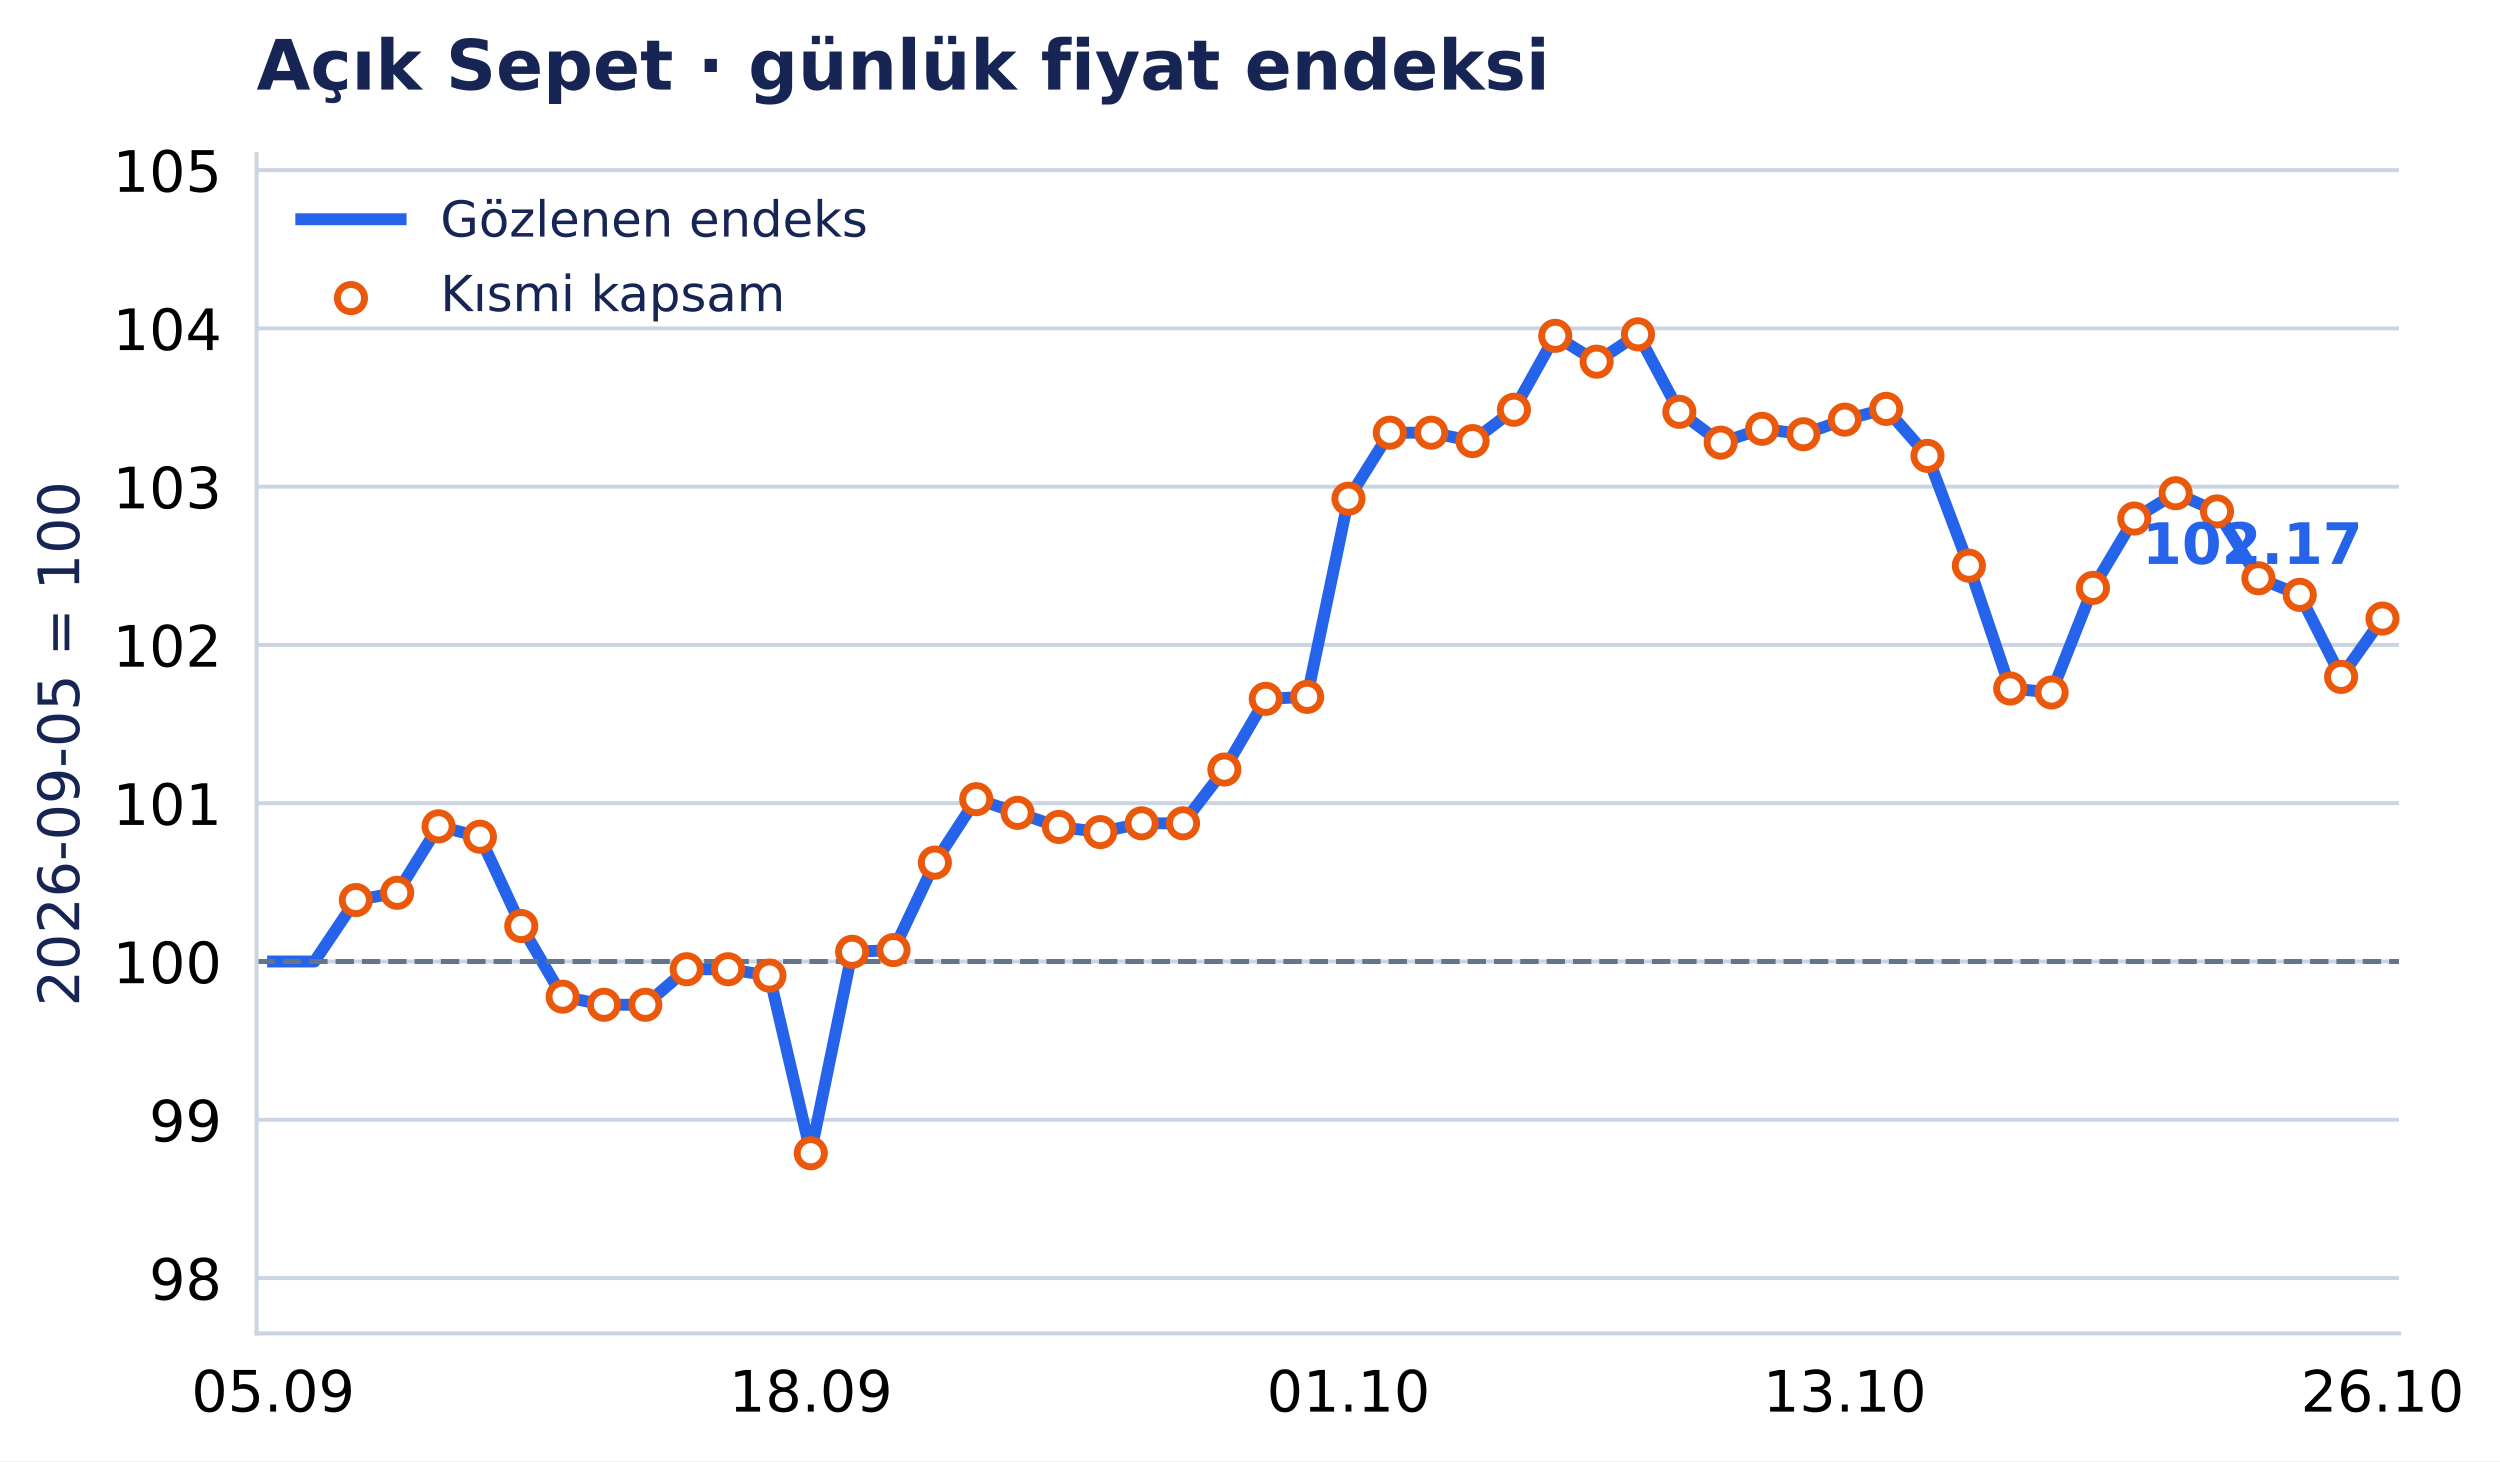
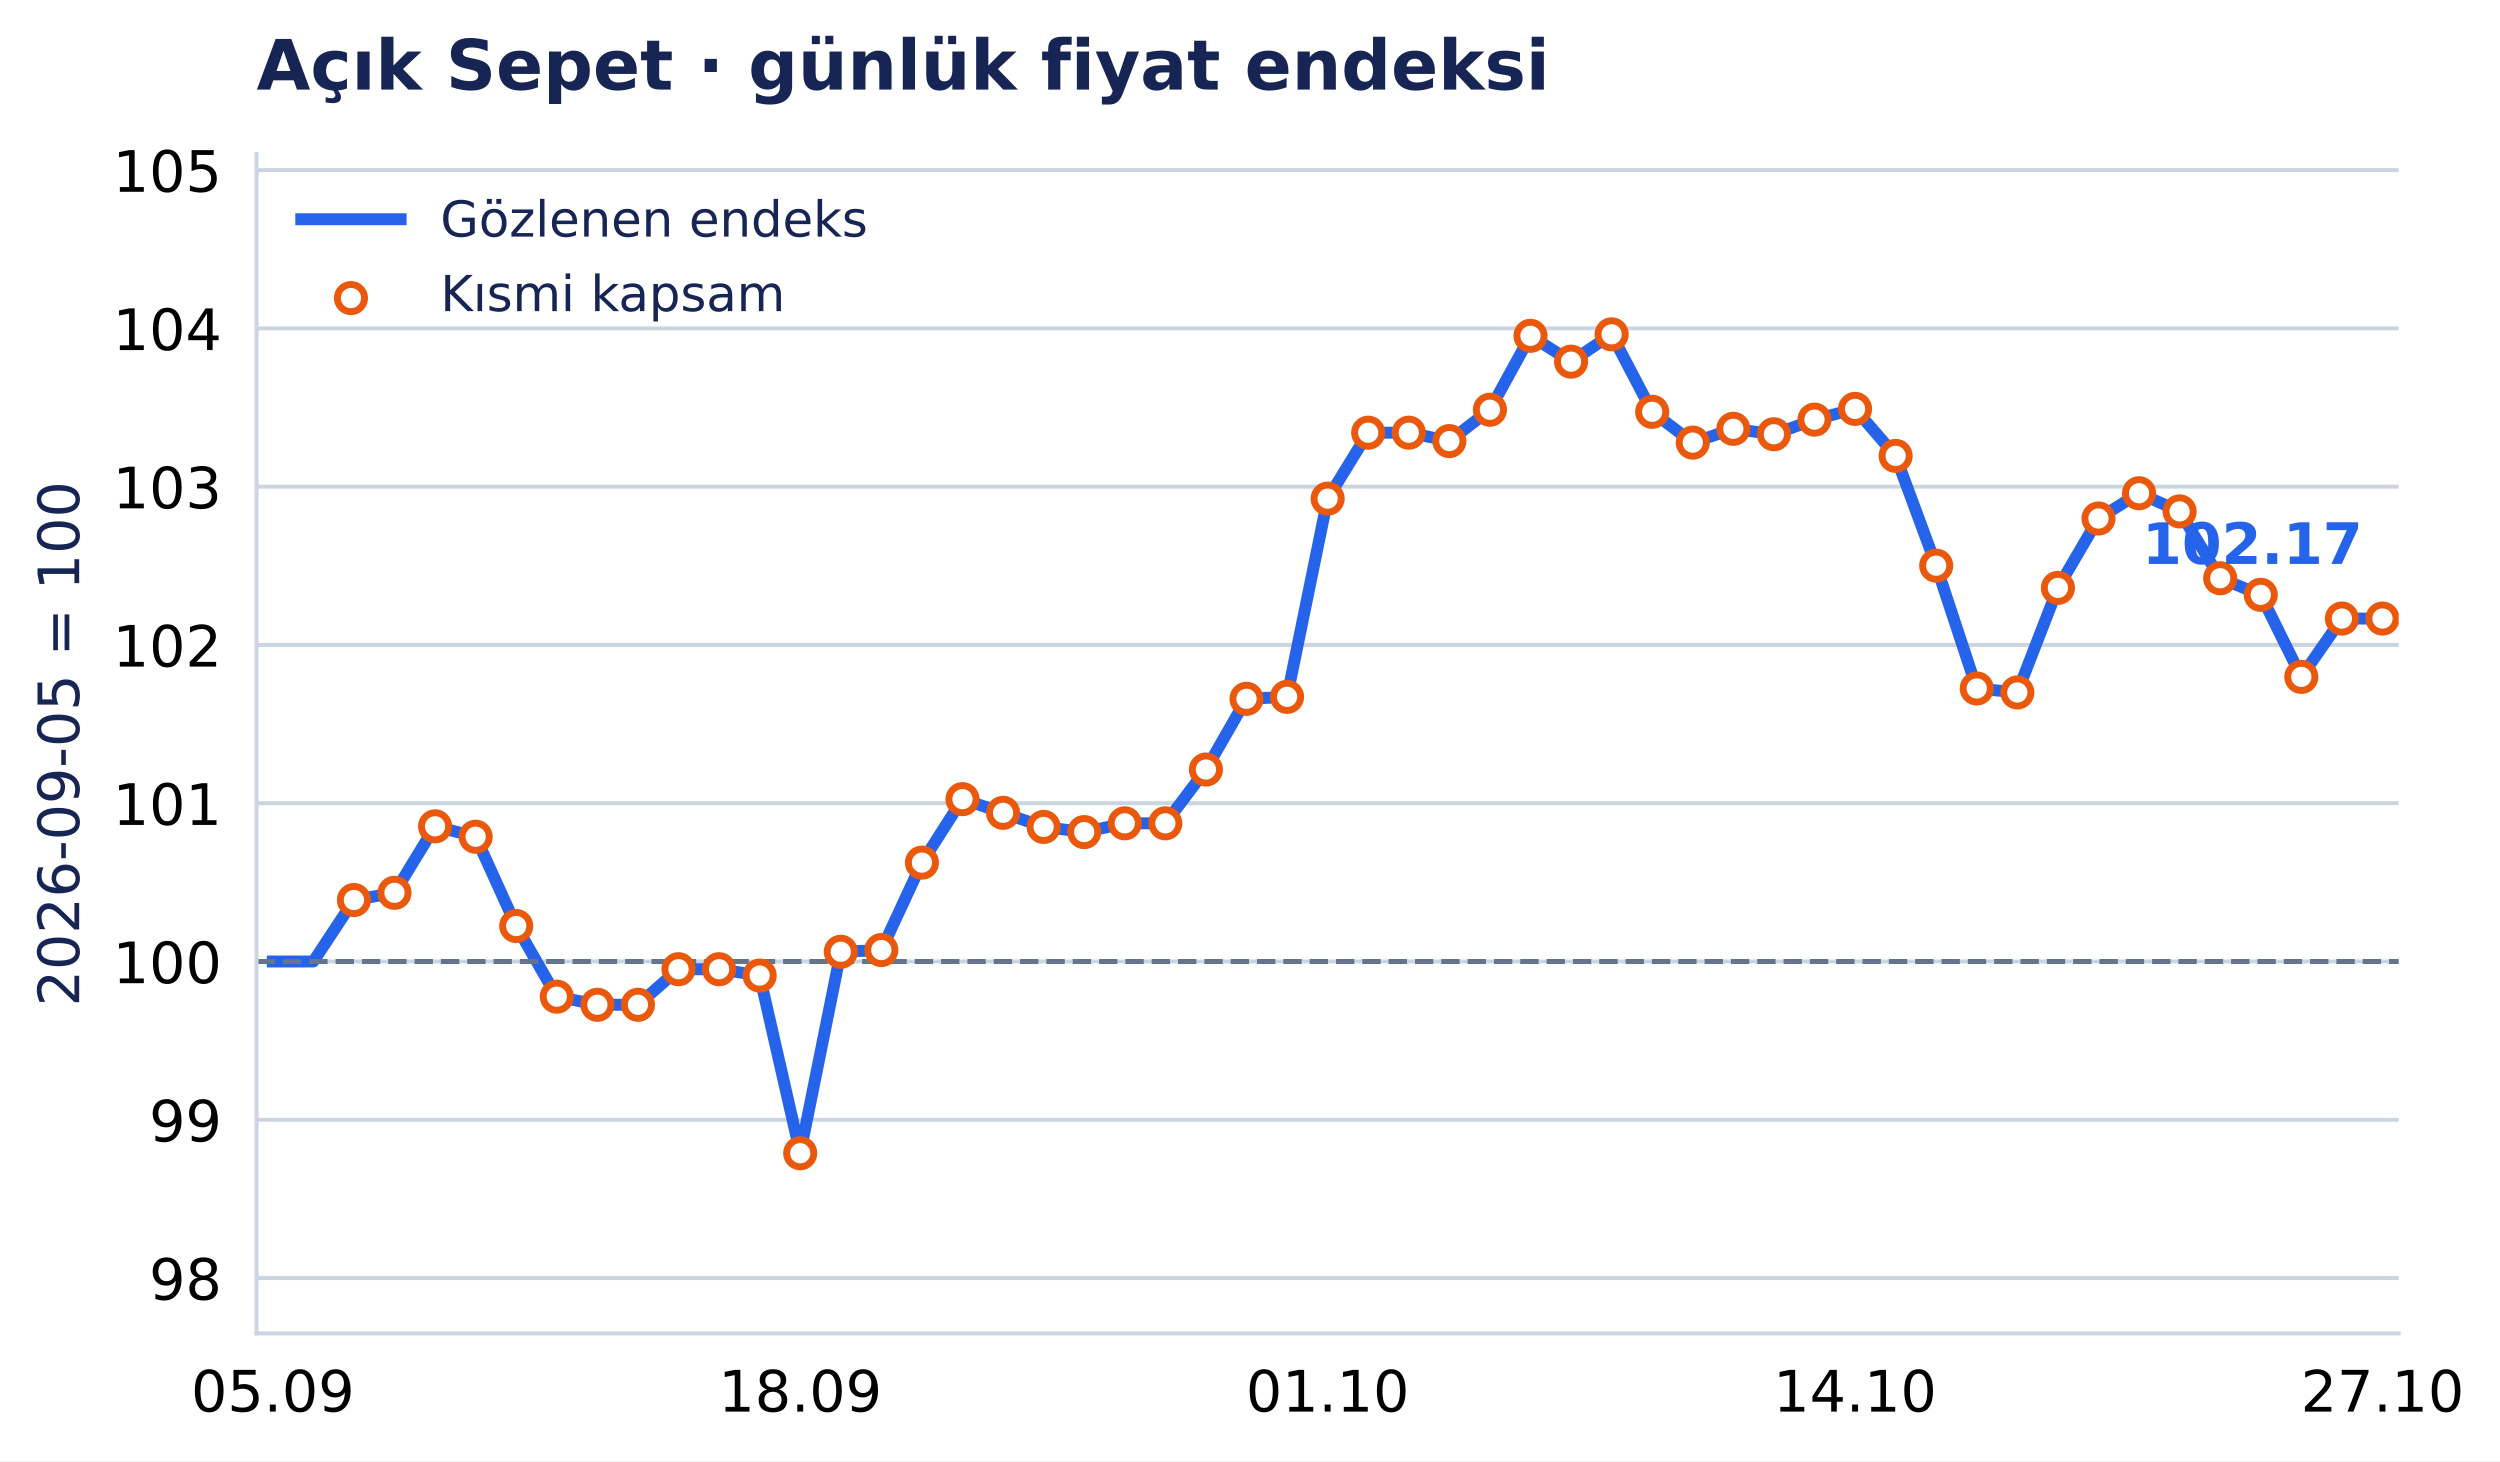
- <svg xmlns="http://www.w3.org/2000/svg" xmlns:xlink="http://www.w3.org/1999/xlink" width="503.284pt" height="294.135pt" viewBox="0 0 503.284 294.135" version="1.1">
+ <svg xmlns="http://www.w3.org/2000/svg" xmlns:xlink="http://www.w3.org/1999/xlink" width="503.288pt" height="294.135pt" viewBox="0 0 503.288 294.135" version="1.1">
  <defs>
    <style type="text/css">*{stroke-linejoin: round; stroke-linecap: butt}</style>
  </defs>
  <g id="figure_1">
    <g id="patch_1">
-       <path d="M 0 294.135 L 503.284 294.135 L 503.284 0 L 0 0 z " style="fill: #ffffff" />
+       <path d="M 0 294.135 L 503.288 294.135 L 503.288 0 L 0 0 z " style="fill: #ffffff" />
    </g>
    <g id="axes_1">
      <g id="patch_2">
-         <path d="M 51.651 268.435 L 482.953 268.435 L 482.953 31.035 L 51.651 31.035 z " style="fill: #ffffff" />
+         <path d="M 51.651 268.435 L 482.894 268.435 L 482.894 31.035 L 51.651 31.035 z " style="fill: #ffffff" />
      </g>
      <g id="matplotlib.axis_1">
        <g id="xtick_1">
          <g id="line2d_1" />
          <g id="text_1">
-             <text style="font-size: 11.5px; font-family: 'DejaVu Sans', 'Bitstream Vera Sans', 'Computer Modern Sans Serif', 'Lucida Grande', 'Verdana', 'Geneva', 'Lucid', 'Arial', 'Helvetica', 'Avant Garde', sans-serif; text-anchor: middle" x="54.981" y="284.172" transform="rotate(-0 54.98114 284.172)">05.09</text>
+             <text style="font-size: 11.5px; font-family: 'DejaVu Sans', 'Bitstream Vera Sans', 'Computer Modern Sans Serif', 'Lucida Grande', 'Verdana', 'Geneva', 'Lucid', 'Arial', 'Helvetica', 'Avant Garde', sans-serif; text-anchor: middle" x="54.918" y="284.172" transform="rotate(-0 54.91762 284.172)">05.09</text>
          </g>
        </g>
        <g id="xtick_2">
          <g id="line2d_2" />
          <g id="text_2">
-             <text style="font-size: 11.5px; font-family: 'DejaVu Sans', 'Bitstream Vera Sans', 'Computer Modern Sans Serif', 'Lucida Grande', 'Verdana', 'Geneva', 'Lucid', 'Arial', 'Helvetica', 'Avant Garde', sans-serif; text-anchor: middle" x="163.223" y="284.172" transform="rotate(-0 163.2231 284.172)">18.09</text>
+             <text style="font-size: 11.5px; font-family: 'DejaVu Sans', 'Bitstream Vera Sans', 'Computer Modern Sans Serif', 'Lucida Grande', 'Verdana', 'Geneva', 'Lucid', 'Arial', 'Helvetica', 'Avant Garde', sans-serif; text-anchor: middle" x="161.095" y="284.172" transform="rotate(-0 161.095 284.172)">18.09</text>
          </g>
        </g>
        <g id="xtick_3">
          <g id="line2d_3" />
          <g id="text_3">
-             <text style="font-size: 11.5px; font-family: 'DejaVu Sans', 'Bitstream Vera Sans', 'Computer Modern Sans Serif', 'Lucida Grande', 'Verdana', 'Geneva', 'Lucid', 'Arial', 'Helvetica', 'Avant Garde', sans-serif; text-anchor: middle" x="271.465" y="284.172" transform="rotate(-0 271.465 284.172)">01.10</text>
+             <text style="font-size: 11.5px; font-family: 'DejaVu Sans', 'Bitstream Vera Sans', 'Computer Modern Sans Serif', 'Lucida Grande', 'Verdana', 'Geneva', 'Lucid', 'Arial', 'Helvetica', 'Avant Garde', sans-serif; text-anchor: middle" x="267.272" y="284.172" transform="rotate(-0 267.2724 284.172)">01.10</text>
          </g>
        </g>
        <g id="xtick_4">
          <g id="line2d_4" />
          <g id="text_4">
-             <text style="font-size: 11.5px; font-family: 'DejaVu Sans', 'Bitstream Vera Sans', 'Computer Modern Sans Serif', 'Lucida Grande', 'Verdana', 'Geneva', 'Lucid', 'Arial', 'Helvetica', 'Avant Garde', sans-serif; text-anchor: middle" x="371.381" y="284.172" transform="rotate(-0 371.3806 284.172)">13.10</text>
+             <text style="font-size: 11.5px; font-family: 'DejaVu Sans', 'Bitstream Vera Sans', 'Computer Modern Sans Serif', 'Lucida Grande', 'Verdana', 'Geneva', 'Lucid', 'Arial', 'Helvetica', 'Avant Garde', sans-serif; text-anchor: middle" x="373.45" y="284.172" transform="rotate(-0 373.4499 284.172)">14.10</text>
          </g>
        </g>
        <g id="xtick_5">
          <g id="line2d_5" />
          <g id="text_5">
-             <text style="font-size: 11.5px; font-family: 'DejaVu Sans', 'Bitstream Vera Sans', 'Computer Modern Sans Serif', 'Lucida Grande', 'Verdana', 'Geneva', 'Lucid', 'Arial', 'Helvetica', 'Avant Garde', sans-serif; text-anchor: middle" x="479.622" y="284.172" transform="rotate(-0 479.6225 284.172)">26.10</text>
+             <text style="font-size: 11.5px; font-family: 'DejaVu Sans', 'Bitstream Vera Sans', 'Computer Modern Sans Serif', 'Lucida Grande', 'Verdana', 'Geneva', 'Lucid', 'Arial', 'Helvetica', 'Avant Garde', sans-serif; text-anchor: middle" x="479.627" y="284.172" transform="rotate(-0 479.6273 284.172)">27.10</text>
          </g>
        </g>
      </g>
      <g id="matplotlib.axis_2">
        <g id="ytick_1">
          <g id="line2d_6">
-             <path d="M 51.651 257.29 L 482.953 257.29 " clip-path="url(#pe5a33b83d1)" style="fill: none; stroke: #cbd5e1; stroke-width: 0.8; stroke-linecap: square" />
+             <path d="M 51.651 257.29 L 482.894 257.29 " clip-path="url(#p2ab8260771)" style="fill: none; stroke: #cbd5e1; stroke-width: 0.8; stroke-linecap: square" />
          </g>
          <g id="line2d_7" />
          <g id="text_6">
            <text style="font-size: 11.5px; font-family: 'DejaVu Sans', 'Bitstream Vera Sans', 'Computer Modern Sans Serif', 'Lucida Grande', 'Verdana', 'Geneva', 'Lucid', 'Arial', 'Helvetica', 'Avant Garde', sans-serif; text-anchor: end" x="44.651" y="261.659" transform="rotate(-0 44.65062 261.6587)">98</text>
          </g>
        </g>
        <g id="ytick_2">
          <g id="line2d_8">
-             <path d="M 51.651 225.426 L 482.953 225.426 " clip-path="url(#pe5a33b83d1)" style="fill: none; stroke: #cbd5e1; stroke-width: 0.8; stroke-linecap: square" />
+             <path d="M 51.651 225.426 L 482.894 225.426 " clip-path="url(#p2ab8260771)" style="fill: none; stroke: #cbd5e1; stroke-width: 0.8; stroke-linecap: square" />
          </g>
          <g id="line2d_9" />
          <g id="text_7">
            <text style="font-size: 11.5px; font-family: 'DejaVu Sans', 'Bitstream Vera Sans', 'Computer Modern Sans Serif', 'Lucida Grande', 'Verdana', 'Geneva', 'Lucid', 'Arial', 'Helvetica', 'Avant Garde', sans-serif; text-anchor: end" x="44.651" y="229.795" transform="rotate(-0 44.65062 229.7947)">99</text>
          </g>
        </g>
        <g id="ytick_3">
          <g id="line2d_10">
-             <path d="M 51.651 193.562 L 482.953 193.562 " clip-path="url(#pe5a33b83d1)" style="fill: none; stroke: #cbd5e1; stroke-width: 0.8; stroke-linecap: square" />
+             <path d="M 51.651 193.562 L 482.894 193.562 " clip-path="url(#p2ab8260771)" style="fill: none; stroke: #cbd5e1; stroke-width: 0.8; stroke-linecap: square" />
          </g>
          <g id="line2d_11" />
          <g id="text_8">
            <text style="font-size: 11.5px; font-family: 'DejaVu Sans', 'Bitstream Vera Sans', 'Computer Modern Sans Serif', 'Lucida Grande', 'Verdana', 'Geneva', 'Lucid', 'Arial', 'Helvetica', 'Avant Garde', sans-serif; text-anchor: end" x="44.651" y="197.931" transform="rotate(-0 44.65062 197.9307)">100</text>
          </g>
        </g>
        <g id="ytick_4">
          <g id="line2d_12">
-             <path d="M 51.651 161.698 L 482.953 161.698 " clip-path="url(#pe5a33b83d1)" style="fill: none; stroke: #cbd5e1; stroke-width: 0.8; stroke-linecap: square" />
+             <path d="M 51.651 161.698 L 482.894 161.698 " clip-path="url(#p2ab8260771)" style="fill: none; stroke: #cbd5e1; stroke-width: 0.8; stroke-linecap: square" />
          </g>
          <g id="line2d_13" />
          <g id="text_9">
            <text style="font-size: 11.5px; font-family: 'DejaVu Sans', 'Bitstream Vera Sans', 'Computer Modern Sans Serif', 'Lucida Grande', 'Verdana', 'Geneva', 'Lucid', 'Arial', 'Helvetica', 'Avant Garde', sans-serif; text-anchor: end" x="44.651" y="166.067" transform="rotate(-0 44.65062 166.0667)">101</text>
          </g>
        </g>
        <g id="ytick_5">
          <g id="line2d_14">
-             <path d="M 51.651 129.834 L 482.953 129.834 " clip-path="url(#pe5a33b83d1)" style="fill: none; stroke: #cbd5e1; stroke-width: 0.8; stroke-linecap: square" />
+             <path d="M 51.651 129.834 L 482.894 129.834 " clip-path="url(#p2ab8260771)" style="fill: none; stroke: #cbd5e1; stroke-width: 0.8; stroke-linecap: square" />
          </g>
          <g id="line2d_15" />
          <g id="text_10">
            <text style="font-size: 11.5px; font-family: 'DejaVu Sans', 'Bitstream Vera Sans', 'Computer Modern Sans Serif', 'Lucida Grande', 'Verdana', 'Geneva', 'Lucid', 'Arial', 'Helvetica', 'Avant Garde', sans-serif; text-anchor: end" x="44.651" y="134.203" transform="rotate(-0 44.65062 134.2027)">102</text>
          </g>
        </g>
        <g id="ytick_6">
          <g id="line2d_16">
-             <path d="M 51.651 97.97 L 482.953 97.97 " clip-path="url(#pe5a33b83d1)" style="fill: none; stroke: #cbd5e1; stroke-width: 0.8; stroke-linecap: square" />
+             <path d="M 51.651 97.97 L 482.894 97.97 " clip-path="url(#p2ab8260771)" style="fill: none; stroke: #cbd5e1; stroke-width: 0.8; stroke-linecap: square" />
          </g>
          <g id="line2d_17" />
          <g id="text_11">
            <text style="font-size: 11.5px; font-family: 'DejaVu Sans', 'Bitstream Vera Sans', 'Computer Modern Sans Serif', 'Lucida Grande', 'Verdana', 'Geneva', 'Lucid', 'Arial', 'Helvetica', 'Avant Garde', sans-serif; text-anchor: end" x="44.651" y="102.339" transform="rotate(-0 44.65062 102.3387)">103</text>
          </g>
        </g>
        <g id="ytick_7">
          <g id="line2d_18">
-             <path d="M 51.651 66.106 L 482.953 66.106 " clip-path="url(#pe5a33b83d1)" style="fill: none; stroke: #cbd5e1; stroke-width: 0.8; stroke-linecap: square" />
+             <path d="M 51.651 66.106 L 482.894 66.106 " clip-path="url(#p2ab8260771)" style="fill: none; stroke: #cbd5e1; stroke-width: 0.8; stroke-linecap: square" />
          </g>
          <g id="line2d_19" />
          <g id="text_12">
            <text style="font-size: 11.5px; font-family: 'DejaVu Sans', 'Bitstream Vera Sans', 'Computer Modern Sans Serif', 'Lucida Grande', 'Verdana', 'Geneva', 'Lucid', 'Arial', 'Helvetica', 'Avant Garde', sans-serif; text-anchor: end" x="44.651" y="70.475" transform="rotate(-0 44.65062 70.4747)">104</text>
          </g>
        </g>
        <g id="ytick_8">
          <g id="line2d_20">
-             <path d="M 51.651 34.242 L 482.953 34.242 " clip-path="url(#pe5a33b83d1)" style="fill: none; stroke: #cbd5e1; stroke-width: 0.8; stroke-linecap: square" />
+             <path d="M 51.651 34.242 L 482.894 34.242 " clip-path="url(#p2ab8260771)" style="fill: none; stroke: #cbd5e1; stroke-width: 0.8; stroke-linecap: square" />
          </g>
          <g id="line2d_21" />
          <g id="text_13">
            <text style="font-size: 11.5px; font-family: 'DejaVu Sans', 'Bitstream Vera Sans', 'Computer Modern Sans Serif', 'Lucida Grande', 'Verdana', 'Geneva', 'Lucid', 'Arial', 'Helvetica', 'Avant Garde', sans-serif; text-anchor: end" x="44.651" y="38.611" transform="rotate(-0 44.65062 38.61071)">105</text>
          </g>
        </g>
        <g id="text_14">
          <text style="font-size: 11.5px; font-family: 'DejaVu Sans', 'Bitstream Vera Sans', 'Computer Modern Sans Serif', 'Lucida Grande', 'Verdana', 'Geneva', 'Lucid', 'Arial', 'Helvetica', 'Avant Garde', sans-serif; text-anchor: middle; fill: #172554" x="15.937" y="149.735" transform="rotate(-90 15.93731 149.7347)">2026-09-05 = 100</text>
        </g>
      </g>
      <g id="line2d_22">
-         <path d="M 54.981 193.562 L 63.307 193.562 L 71.634 181.186 L 79.96 179.736 L 88.286 166.35 L 96.613 168.45 L 104.939 186.424 L 113.265 200.645 L 121.592 202.277 L 129.918 202.277 L 138.244 195.117 L 146.57 195.117 L 154.897 196.398 L 163.223 232.165 L 171.549 191.606 L 179.876 191.258 L 188.202 173.653 L 196.528 160.879 L 204.855 163.639 L 213.181 166.471 L 221.507 167.513 L 229.833 165.748 L 238.16 165.748 L 246.486 154.921 L 254.812 140.681 L 263.139 140.289 L 271.465 100.385 L 279.791 87.108 L 288.118 87.108 L 296.444 88.8 L 304.77 82.487 L 313.096 67.607 L 321.423 72.807 L 329.749 67.304 L 338.075 82.902 L 346.402 89.105 L 354.728 86.327 L 363.054 87.42 L 371.381 84.476 L 379.707 82.318 L 388.033 91.776 L 396.359 113.877 L 404.686 138.6 L 413.012 139.406 L 421.338 118.35 L 429.665 104.384 L 437.991 99.296 L 446.317 102.957 L 454.644 116.41 L 462.97 119.749 L 471.296 136.267 L 479.622 124.525 " clip-path="url(#pe5a33b83d1)" style="fill: none; stroke: #2563eb; stroke-width: 2.4; stroke-linecap: square" />
+         <path d="M 54.918 193.562 L 63.085 193.562 L 71.253 181.186 L 79.42 179.736 L 87.588 166.35 L 95.755 168.45 L 103.923 186.424 L 112.09 200.645 L 120.258 202.277 L 128.425 202.277 L 136.593 195.117 L 144.76 195.117 L 152.928 196.398 L 161.095 232.165 L 169.263 191.606 L 177.43 191.258 L 185.598 173.653 L 193.765 160.879 L 201.932 163.639 L 210.1 166.471 L 218.267 167.513 L 226.435 165.748 L 234.602 165.748 L 242.77 154.921 L 250.937 140.681 L 259.105 140.289 L 267.272 100.385 L 275.44 87.108 L 283.607 87.108 L 291.775 88.8 L 299.942 82.487 L 308.11 67.607 L 316.277 72.807 L 324.445 67.304 L 332.612 82.902 L 340.78 89.105 L 348.947 86.327 L 357.115 87.42 L 365.282 84.476 L 373.45 82.318 L 381.617 91.776 L 389.785 113.877 L 397.952 138.6 L 406.12 139.406 L 414.287 118.35 L 422.455 104.384 L 430.622 99.296 L 438.79 102.957 L 446.957 116.41 L 455.125 119.749 L 463.292 136.267 L 471.46 124.525 L 479.627 124.525 " clip-path="url(#p2ab8260771)" style="fill: none; stroke: #2563eb; stroke-width: 2.4; stroke-linecap: square" />
      </g>
      <g id="line2d_23">
-         <path d="M 51.651 193.562 L 482.953 193.562 " clip-path="url(#pe5a33b83d1)" style="fill: none; stroke-dasharray: 3.7,1.6; stroke-dashoffset: 0; stroke: #64748b" />
+         <path d="M 51.651 193.562 L 482.894 193.562 " clip-path="url(#p2ab8260771)" style="fill: none; stroke-dasharray: 3.7,1.6; stroke-dashoffset: 0; stroke: #64748b" />
      </g>
      <g id="patch_3">
        <path d="M 51.651 268.435 L 51.651 31.035 " style="fill: none; stroke: #cbd5e1; stroke-width: 0.8; stroke-linejoin: miter; stroke-linecap: square" />
      </g>
      <g id="patch_4">
-         <path d="M 51.651 268.435 L 482.953 268.435 " style="fill: none; stroke: #cbd5e1; stroke-width: 0.8; stroke-linejoin: miter; stroke-linecap: square" />
+         <path d="M 51.651 268.435 L 482.894 268.435 " style="fill: none; stroke: #cbd5e1; stroke-width: 0.8; stroke-linejoin: miter; stroke-linecap: square" />
      </g>
      <g id="PathCollection_1">
        <defs>
          <path id="m3957c04aab" d="M 0 2.739 C 0.726 2.739 1.423 2.45 1.936 1.936 C 2.45 1.423 2.739 0.726 2.739 0 C 2.739 -0.726 2.45 -1.423 1.936 -1.936 C 1.423 -2.45 0.726 -2.739 0 -2.739 C -0.726 -2.739 -1.423 -2.45 -1.936 -1.936 C -2.45 -1.423 -2.739 -0.726 -2.739 0 C -2.739 0.726 -2.45 1.423 -1.936 1.936 C -1.423 2.45 -0.726 2.739 0 2.739 z " style="stroke: #ea580c; stroke-width: 1.4" />
        </defs>
-         <g clip-path="url(#pe5a33b83d1)">
-           <use xlink:href="#m3957c04aab" x="71.634" y="181.186" style="fill: #ffffff; stroke: #ea580c; stroke-width: 1.4" />
-           <use xlink:href="#m3957c04aab" x="79.96" y="179.736" style="fill: #ffffff; stroke: #ea580c; stroke-width: 1.4" />
-           <use xlink:href="#m3957c04aab" x="88.286" y="166.35" style="fill: #ffffff; stroke: #ea580c; stroke-width: 1.4" />
-           <use xlink:href="#m3957c04aab" x="96.613" y="168.45" style="fill: #ffffff; stroke: #ea580c; stroke-width: 1.4" />
-           <use xlink:href="#m3957c04aab" x="104.939" y="186.424" style="fill: #ffffff; stroke: #ea580c; stroke-width: 1.4" />
-           <use xlink:href="#m3957c04aab" x="113.265" y="200.645" style="fill: #ffffff; stroke: #ea580c; stroke-width: 1.4" />
-           <use xlink:href="#m3957c04aab" x="121.592" y="202.277" style="fill: #ffffff; stroke: #ea580c; stroke-width: 1.4" />
-           <use xlink:href="#m3957c04aab" x="129.918" y="202.277" style="fill: #ffffff; stroke: #ea580c; stroke-width: 1.4" />
-           <use xlink:href="#m3957c04aab" x="138.244" y="195.117" style="fill: #ffffff; stroke: #ea580c; stroke-width: 1.4" />
-           <use xlink:href="#m3957c04aab" x="146.57" y="195.117" style="fill: #ffffff; stroke: #ea580c; stroke-width: 1.4" />
-           <use xlink:href="#m3957c04aab" x="154.897" y="196.398" style="fill: #ffffff; stroke: #ea580c; stroke-width: 1.4" />
-           <use xlink:href="#m3957c04aab" x="163.223" y="232.165" style="fill: #ffffff; stroke: #ea580c; stroke-width: 1.4" />
-           <use xlink:href="#m3957c04aab" x="171.549" y="191.606" style="fill: #ffffff; stroke: #ea580c; stroke-width: 1.4" />
-           <use xlink:href="#m3957c04aab" x="179.876" y="191.258" style="fill: #ffffff; stroke: #ea580c; stroke-width: 1.4" />
-           <use xlink:href="#m3957c04aab" x="188.202" y="173.653" style="fill: #ffffff; stroke: #ea580c; stroke-width: 1.4" />
-           <use xlink:href="#m3957c04aab" x="196.528" y="160.879" style="fill: #ffffff; stroke: #ea580c; stroke-width: 1.4" />
-           <use xlink:href="#m3957c04aab" x="204.855" y="163.639" style="fill: #ffffff; stroke: #ea580c; stroke-width: 1.4" />
-           <use xlink:href="#m3957c04aab" x="213.181" y="166.471" style="fill: #ffffff; stroke: #ea580c; stroke-width: 1.4" />
-           <use xlink:href="#m3957c04aab" x="221.507" y="167.513" style="fill: #ffffff; stroke: #ea580c; stroke-width: 1.4" />
-           <use xlink:href="#m3957c04aab" x="229.833" y="165.748" style="fill: #ffffff; stroke: #ea580c; stroke-width: 1.4" />
-           <use xlink:href="#m3957c04aab" x="238.16" y="165.748" style="fill: #ffffff; stroke: #ea580c; stroke-width: 1.4" />
-           <use xlink:href="#m3957c04aab" x="246.486" y="154.921" style="fill: #ffffff; stroke: #ea580c; stroke-width: 1.4" />
-           <use xlink:href="#m3957c04aab" x="254.812" y="140.681" style="fill: #ffffff; stroke: #ea580c; stroke-width: 1.4" />
-           <use xlink:href="#m3957c04aab" x="263.139" y="140.289" style="fill: #ffffff; stroke: #ea580c; stroke-width: 1.4" />
-           <use xlink:href="#m3957c04aab" x="271.465" y="100.385" style="fill: #ffffff; stroke: #ea580c; stroke-width: 1.4" />
-           <use xlink:href="#m3957c04aab" x="279.791" y="87.108" style="fill: #ffffff; stroke: #ea580c; stroke-width: 1.4" />
-           <use xlink:href="#m3957c04aab" x="288.118" y="87.108" style="fill: #ffffff; stroke: #ea580c; stroke-width: 1.4" />
-           <use xlink:href="#m3957c04aab" x="296.444" y="88.8" style="fill: #ffffff; stroke: #ea580c; stroke-width: 1.4" />
-           <use xlink:href="#m3957c04aab" x="304.77" y="82.487" style="fill: #ffffff; stroke: #ea580c; stroke-width: 1.4" />
-           <use xlink:href="#m3957c04aab" x="313.096" y="67.607" style="fill: #ffffff; stroke: #ea580c; stroke-width: 1.4" />
-           <use xlink:href="#m3957c04aab" x="321.423" y="72.807" style="fill: #ffffff; stroke: #ea580c; stroke-width: 1.4" />
-           <use xlink:href="#m3957c04aab" x="329.749" y="67.304" style="fill: #ffffff; stroke: #ea580c; stroke-width: 1.4" />
-           <use xlink:href="#m3957c04aab" x="338.075" y="82.902" style="fill: #ffffff; stroke: #ea580c; stroke-width: 1.4" />
-           <use xlink:href="#m3957c04aab" x="346.402" y="89.105" style="fill: #ffffff; stroke: #ea580c; stroke-width: 1.4" />
-           <use xlink:href="#m3957c04aab" x="354.728" y="86.327" style="fill: #ffffff; stroke: #ea580c; stroke-width: 1.4" />
-           <use xlink:href="#m3957c04aab" x="363.054" y="87.42" style="fill: #ffffff; stroke: #ea580c; stroke-width: 1.4" />
-           <use xlink:href="#m3957c04aab" x="371.381" y="84.476" style="fill: #ffffff; stroke: #ea580c; stroke-width: 1.4" />
-           <use xlink:href="#m3957c04aab" x="379.707" y="82.318" style="fill: #ffffff; stroke: #ea580c; stroke-width: 1.4" />
-           <use xlink:href="#m3957c04aab" x="388.033" y="91.776" style="fill: #ffffff; stroke: #ea580c; stroke-width: 1.4" />
-           <use xlink:href="#m3957c04aab" x="396.359" y="113.877" style="fill: #ffffff; stroke: #ea580c; stroke-width: 1.4" />
-           <use xlink:href="#m3957c04aab" x="404.686" y="138.6" style="fill: #ffffff; stroke: #ea580c; stroke-width: 1.4" />
-           <use xlink:href="#m3957c04aab" x="413.012" y="139.406" style="fill: #ffffff; stroke: #ea580c; stroke-width: 1.4" />
-           <use xlink:href="#m3957c04aab" x="421.338" y="118.35" style="fill: #ffffff; stroke: #ea580c; stroke-width: 1.4" />
-           <use xlink:href="#m3957c04aab" x="429.665" y="104.384" style="fill: #ffffff; stroke: #ea580c; stroke-width: 1.4" />
-           <use xlink:href="#m3957c04aab" x="437.991" y="99.296" style="fill: #ffffff; stroke: #ea580c; stroke-width: 1.4" />
-           <use xlink:href="#m3957c04aab" x="446.317" y="102.957" style="fill: #ffffff; stroke: #ea580c; stroke-width: 1.4" />
-           <use xlink:href="#m3957c04aab" x="454.644" y="116.41" style="fill: #ffffff; stroke: #ea580c; stroke-width: 1.4" />
-           <use xlink:href="#m3957c04aab" x="462.97" y="119.749" style="fill: #ffffff; stroke: #ea580c; stroke-width: 1.4" />
-           <use xlink:href="#m3957c04aab" x="471.296" y="136.267" style="fill: #ffffff; stroke: #ea580c; stroke-width: 1.4" />
-           <use xlink:href="#m3957c04aab" x="479.622" y="124.525" style="fill: #ffffff; stroke: #ea580c; stroke-width: 1.4" />
+         <g clip-path="url(#p2ab8260771)">
+           <use xlink:href="#m3957c04aab" x="71.253" y="181.186" style="fill: #ffffff; stroke: #ea580c; stroke-width: 1.4" />
+           <use xlink:href="#m3957c04aab" x="79.42" y="179.736" style="fill: #ffffff; stroke: #ea580c; stroke-width: 1.4" />
+           <use xlink:href="#m3957c04aab" x="87.588" y="166.35" style="fill: #ffffff; stroke: #ea580c; stroke-width: 1.4" />
+           <use xlink:href="#m3957c04aab" x="95.755" y="168.45" style="fill: #ffffff; stroke: #ea580c; stroke-width: 1.4" />
+           <use xlink:href="#m3957c04aab" x="103.923" y="186.424" style="fill: #ffffff; stroke: #ea580c; stroke-width: 1.4" />
+           <use xlink:href="#m3957c04aab" x="112.09" y="200.645" style="fill: #ffffff; stroke: #ea580c; stroke-width: 1.4" />
+           <use xlink:href="#m3957c04aab" x="120.258" y="202.277" style="fill: #ffffff; stroke: #ea580c; stroke-width: 1.4" />
+           <use xlink:href="#m3957c04aab" x="128.425" y="202.277" style="fill: #ffffff; stroke: #ea580c; stroke-width: 1.4" />
+           <use xlink:href="#m3957c04aab" x="136.593" y="195.117" style="fill: #ffffff; stroke: #ea580c; stroke-width: 1.4" />
+           <use xlink:href="#m3957c04aab" x="144.76" y="195.117" style="fill: #ffffff; stroke: #ea580c; stroke-width: 1.4" />
+           <use xlink:href="#m3957c04aab" x="152.928" y="196.398" style="fill: #ffffff; stroke: #ea580c; stroke-width: 1.4" />
+           <use xlink:href="#m3957c04aab" x="161.095" y="232.165" style="fill: #ffffff; stroke: #ea580c; stroke-width: 1.4" />
+           <use xlink:href="#m3957c04aab" x="169.263" y="191.606" style="fill: #ffffff; stroke: #ea580c; stroke-width: 1.4" />
+           <use xlink:href="#m3957c04aab" x="177.43" y="191.258" style="fill: #ffffff; stroke: #ea580c; stroke-width: 1.4" />
+           <use xlink:href="#m3957c04aab" x="185.598" y="173.653" style="fill: #ffffff; stroke: #ea580c; stroke-width: 1.4" />
+           <use xlink:href="#m3957c04aab" x="193.765" y="160.879" style="fill: #ffffff; stroke: #ea580c; stroke-width: 1.4" />
+           <use xlink:href="#m3957c04aab" x="201.932" y="163.639" style="fill: #ffffff; stroke: #ea580c; stroke-width: 1.4" />
+           <use xlink:href="#m3957c04aab" x="210.1" y="166.471" style="fill: #ffffff; stroke: #ea580c; stroke-width: 1.4" />
+           <use xlink:href="#m3957c04aab" x="218.267" y="167.513" style="fill: #ffffff; stroke: #ea580c; stroke-width: 1.4" />
+           <use xlink:href="#m3957c04aab" x="226.435" y="165.748" style="fill: #ffffff; stroke: #ea580c; stroke-width: 1.4" />
+           <use xlink:href="#m3957c04aab" x="234.602" y="165.748" style="fill: #ffffff; stroke: #ea580c; stroke-width: 1.4" />
+           <use xlink:href="#m3957c04aab" x="242.77" y="154.921" style="fill: #ffffff; stroke: #ea580c; stroke-width: 1.4" />
+           <use xlink:href="#m3957c04aab" x="250.937" y="140.681" style="fill: #ffffff; stroke: #ea580c; stroke-width: 1.4" />
+           <use xlink:href="#m3957c04aab" x="259.105" y="140.289" style="fill: #ffffff; stroke: #ea580c; stroke-width: 1.4" />
+           <use xlink:href="#m3957c04aab" x="267.272" y="100.385" style="fill: #ffffff; stroke: #ea580c; stroke-width: 1.4" />
+           <use xlink:href="#m3957c04aab" x="275.44" y="87.108" style="fill: #ffffff; stroke: #ea580c; stroke-width: 1.4" />
+           <use xlink:href="#m3957c04aab" x="283.607" y="87.108" style="fill: #ffffff; stroke: #ea580c; stroke-width: 1.4" />
+           <use xlink:href="#m3957c04aab" x="291.775" y="88.8" style="fill: #ffffff; stroke: #ea580c; stroke-width: 1.4" />
+           <use xlink:href="#m3957c04aab" x="299.942" y="82.487" style="fill: #ffffff; stroke: #ea580c; stroke-width: 1.4" />
+           <use xlink:href="#m3957c04aab" x="308.11" y="67.607" style="fill: #ffffff; stroke: #ea580c; stroke-width: 1.4" />
+           <use xlink:href="#m3957c04aab" x="316.277" y="72.807" style="fill: #ffffff; stroke: #ea580c; stroke-width: 1.4" />
+           <use xlink:href="#m3957c04aab" x="324.445" y="67.304" style="fill: #ffffff; stroke: #ea580c; stroke-width: 1.4" />
+           <use xlink:href="#m3957c04aab" x="332.612" y="82.902" style="fill: #ffffff; stroke: #ea580c; stroke-width: 1.4" />
+           <use xlink:href="#m3957c04aab" x="340.78" y="89.105" style="fill: #ffffff; stroke: #ea580c; stroke-width: 1.4" />
+           <use xlink:href="#m3957c04aab" x="348.947" y="86.327" style="fill: #ffffff; stroke: #ea580c; stroke-width: 1.4" />
+           <use xlink:href="#m3957c04aab" x="357.115" y="87.42" style="fill: #ffffff; stroke: #ea580c; stroke-width: 1.4" />
+           <use xlink:href="#m3957c04aab" x="365.282" y="84.476" style="fill: #ffffff; stroke: #ea580c; stroke-width: 1.4" />
+           <use xlink:href="#m3957c04aab" x="373.45" y="82.318" style="fill: #ffffff; stroke: #ea580c; stroke-width: 1.4" />
+           <use xlink:href="#m3957c04aab" x="381.617" y="91.776" style="fill: #ffffff; stroke: #ea580c; stroke-width: 1.4" />
+           <use xlink:href="#m3957c04aab" x="389.785" y="113.877" style="fill: #ffffff; stroke: #ea580c; stroke-width: 1.4" />
+           <use xlink:href="#m3957c04aab" x="397.952" y="138.6" style="fill: #ffffff; stroke: #ea580c; stroke-width: 1.4" />
+           <use xlink:href="#m3957c04aab" x="406.12" y="139.406" style="fill: #ffffff; stroke: #ea580c; stroke-width: 1.4" />
+           <use xlink:href="#m3957c04aab" x="414.287" y="118.35" style="fill: #ffffff; stroke: #ea580c; stroke-width: 1.4" />
+           <use xlink:href="#m3957c04aab" x="422.455" y="104.384" style="fill: #ffffff; stroke: #ea580c; stroke-width: 1.4" />
+           <use xlink:href="#m3957c04aab" x="430.622" y="99.296" style="fill: #ffffff; stroke: #ea580c; stroke-width: 1.4" />
+           <use xlink:href="#m3957c04aab" x="438.79" y="102.957" style="fill: #ffffff; stroke: #ea580c; stroke-width: 1.4" />
+           <use xlink:href="#m3957c04aab" x="446.957" y="116.41" style="fill: #ffffff; stroke: #ea580c; stroke-width: 1.4" />
+           <use xlink:href="#m3957c04aab" x="455.125" y="119.749" style="fill: #ffffff; stroke: #ea580c; stroke-width: 1.4" />
+           <use xlink:href="#m3957c04aab" x="463.292" y="136.267" style="fill: #ffffff; stroke: #ea580c; stroke-width: 1.4" />
+           <use xlink:href="#m3957c04aab" x="471.46" y="124.525" style="fill: #ffffff; stroke: #ea580c; stroke-width: 1.4" />
+           <use xlink:href="#m3957c04aab" x="479.627" y="124.525" style="fill: #ffffff; stroke: #ea580c; stroke-width: 1.4" />
        </g>
      </g>
      <g id="text_15">
-         <text style="font-weight: 700; font-size: 11.5px; font-family: 'DejaVu Sans', 'Bitstream Vera Sans', 'Computer Modern Sans Serif', 'Lucida Grande', 'Verdana', 'Geneva', 'Lucid', 'Arial', 'Helvetica', 'Avant Garde', sans-serif; text-anchor: end; fill: #2563eb" x="475.622" y="113.525" transform="rotate(-0 475.6225 113.5255)">102.17</text>
+         <text style="font-weight: 700; font-size: 11.5px; font-family: 'DejaVu Sans', 'Bitstream Vera Sans', 'Computer Modern Sans Serif', 'Lucida Grande', 'Verdana', 'Geneva', 'Lucid', 'Arial', 'Helvetica', 'Avant Garde', sans-serif; text-anchor: end; fill: #2563eb" x="475.627" y="113.525" transform="rotate(-0 475.6273 113.5255)">102.17</text>
      </g>
      <g id="text_16">
        <text style="font-weight: 700; font-size: 14px; font-family: 'DejaVu Sans', 'Bitstream Vera Sans', 'Computer Modern Sans Serif', 'Lucida Grande', 'Verdana', 'Geneva', 'Lucid', 'Arial', 'Helvetica', 'Avant Garde', sans-serif; text-anchor: start; fill: #172554" x="51.651" y="18.035" transform="rotate(-0 51.65062 18.03469)">Açık Sepet · günlük fiyat endeksi</text>
      </g>
      <g id="legend_1">
        <g id="line2d_24">
          <path d="M 60.651 44.133 L 70.651 44.133 L 80.651 44.133 " style="fill: none; stroke: #2563eb; stroke-width: 2.4; stroke-linecap: square" />
        </g>
        <g id="text_17">
          <text style="font-size: 10px; font-family: 'DejaVu Sans', 'Bitstream Vera Sans', 'Computer Modern Sans Serif', 'Lucida Grande', 'Verdana', 'Geneva', 'Lucid', 'Arial', 'Helvetica', 'Avant Garde', sans-serif; text-anchor: start; fill: #172554" x="88.651" y="47.633" transform="rotate(-0 88.65063 47.63312)">Gözlenen endeks</text>
        </g>
        <g id="PathCollection_2">
          <g>
            <use xlink:href="#m3957c04aab" x="70.651" y="60.009" style="fill: #ffffff; stroke: #ea580c; stroke-width: 1.4" />
          </g>
        </g>
        <g id="text_18">
          <text style="font-size: 10px; font-family: 'DejaVu Sans', 'Bitstream Vera Sans', 'Computer Modern Sans Serif', 'Lucida Grande', 'Verdana', 'Geneva', 'Lucid', 'Arial', 'Helvetica', 'Avant Garde', sans-serif; text-anchor: start; fill: #172554" x="88.651" y="62.634" transform="rotate(-0 88.65063 62.63391)">Kısmi kapsam</text>
        </g>
      </g>
    </g>
  </g>
  <defs>
-     <clipPath id="pe5a33b83d1">
-       <rect x="51.651" y="31.035" width="431.302" height="237.4" />
+     <clipPath id="p2ab8260771">
+       <rect x="51.651" y="31.035" width="431.244" height="237.4" />
    </clipPath>
  </defs>
</svg>
